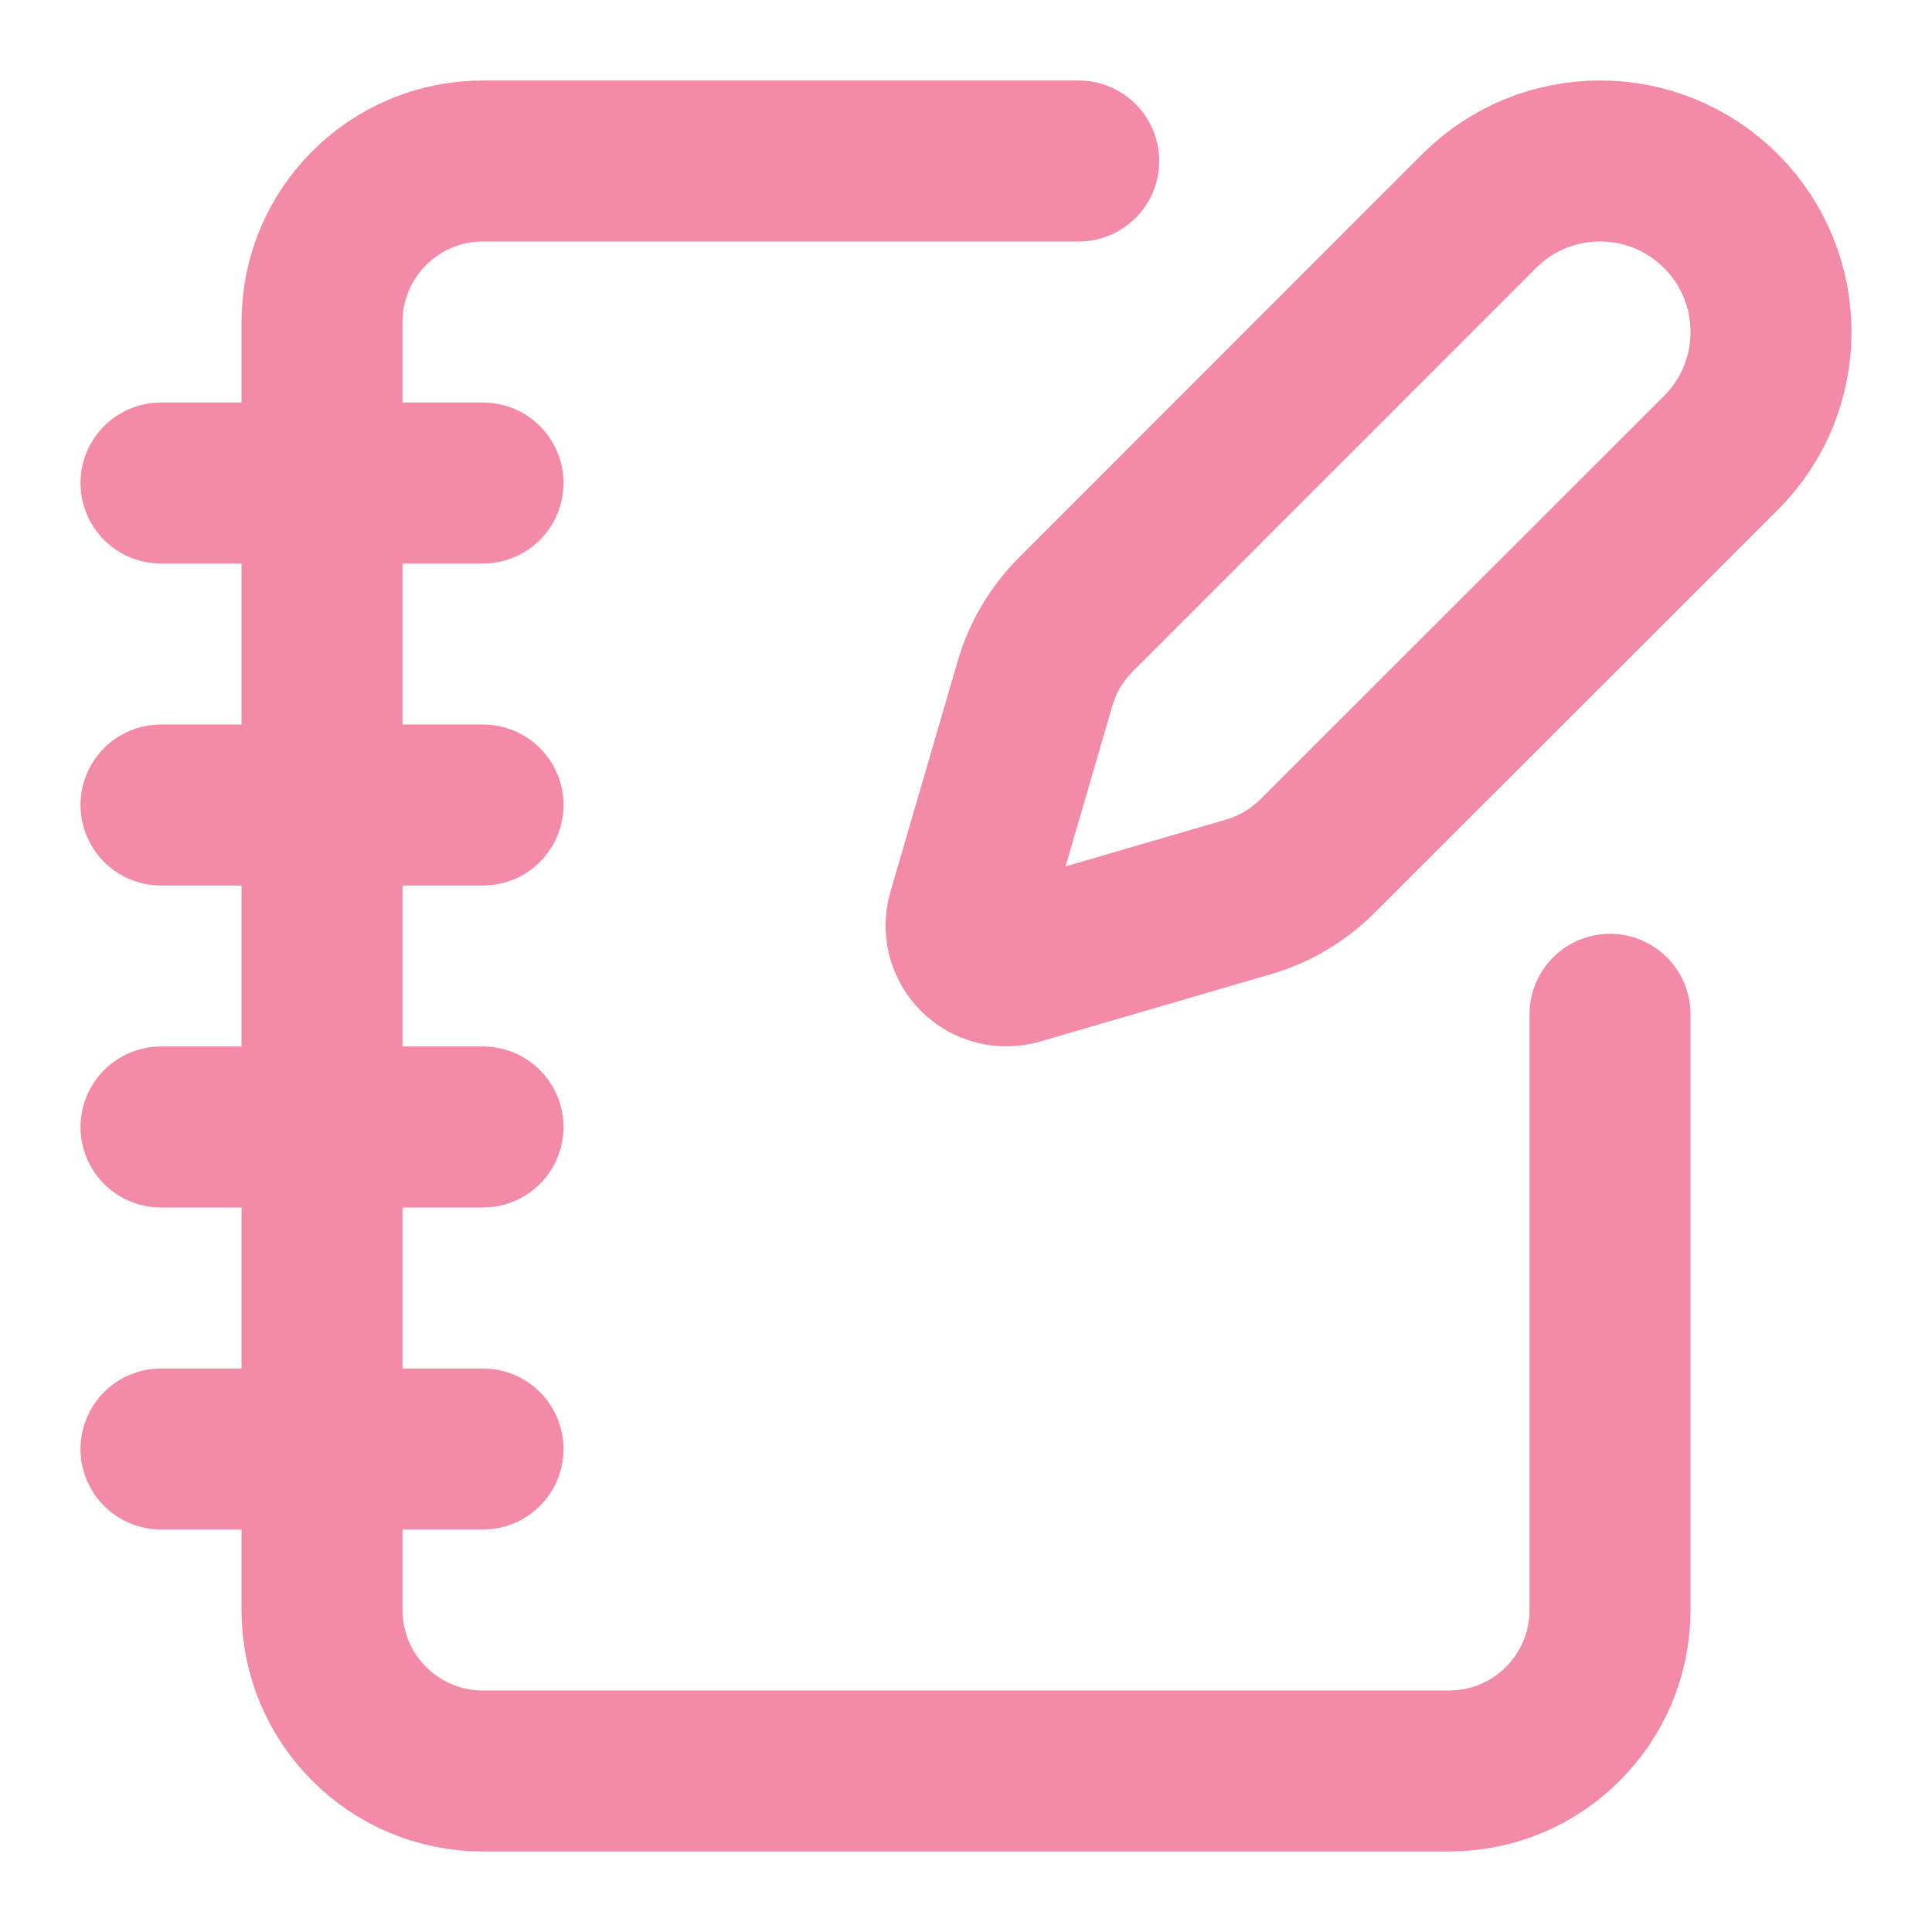
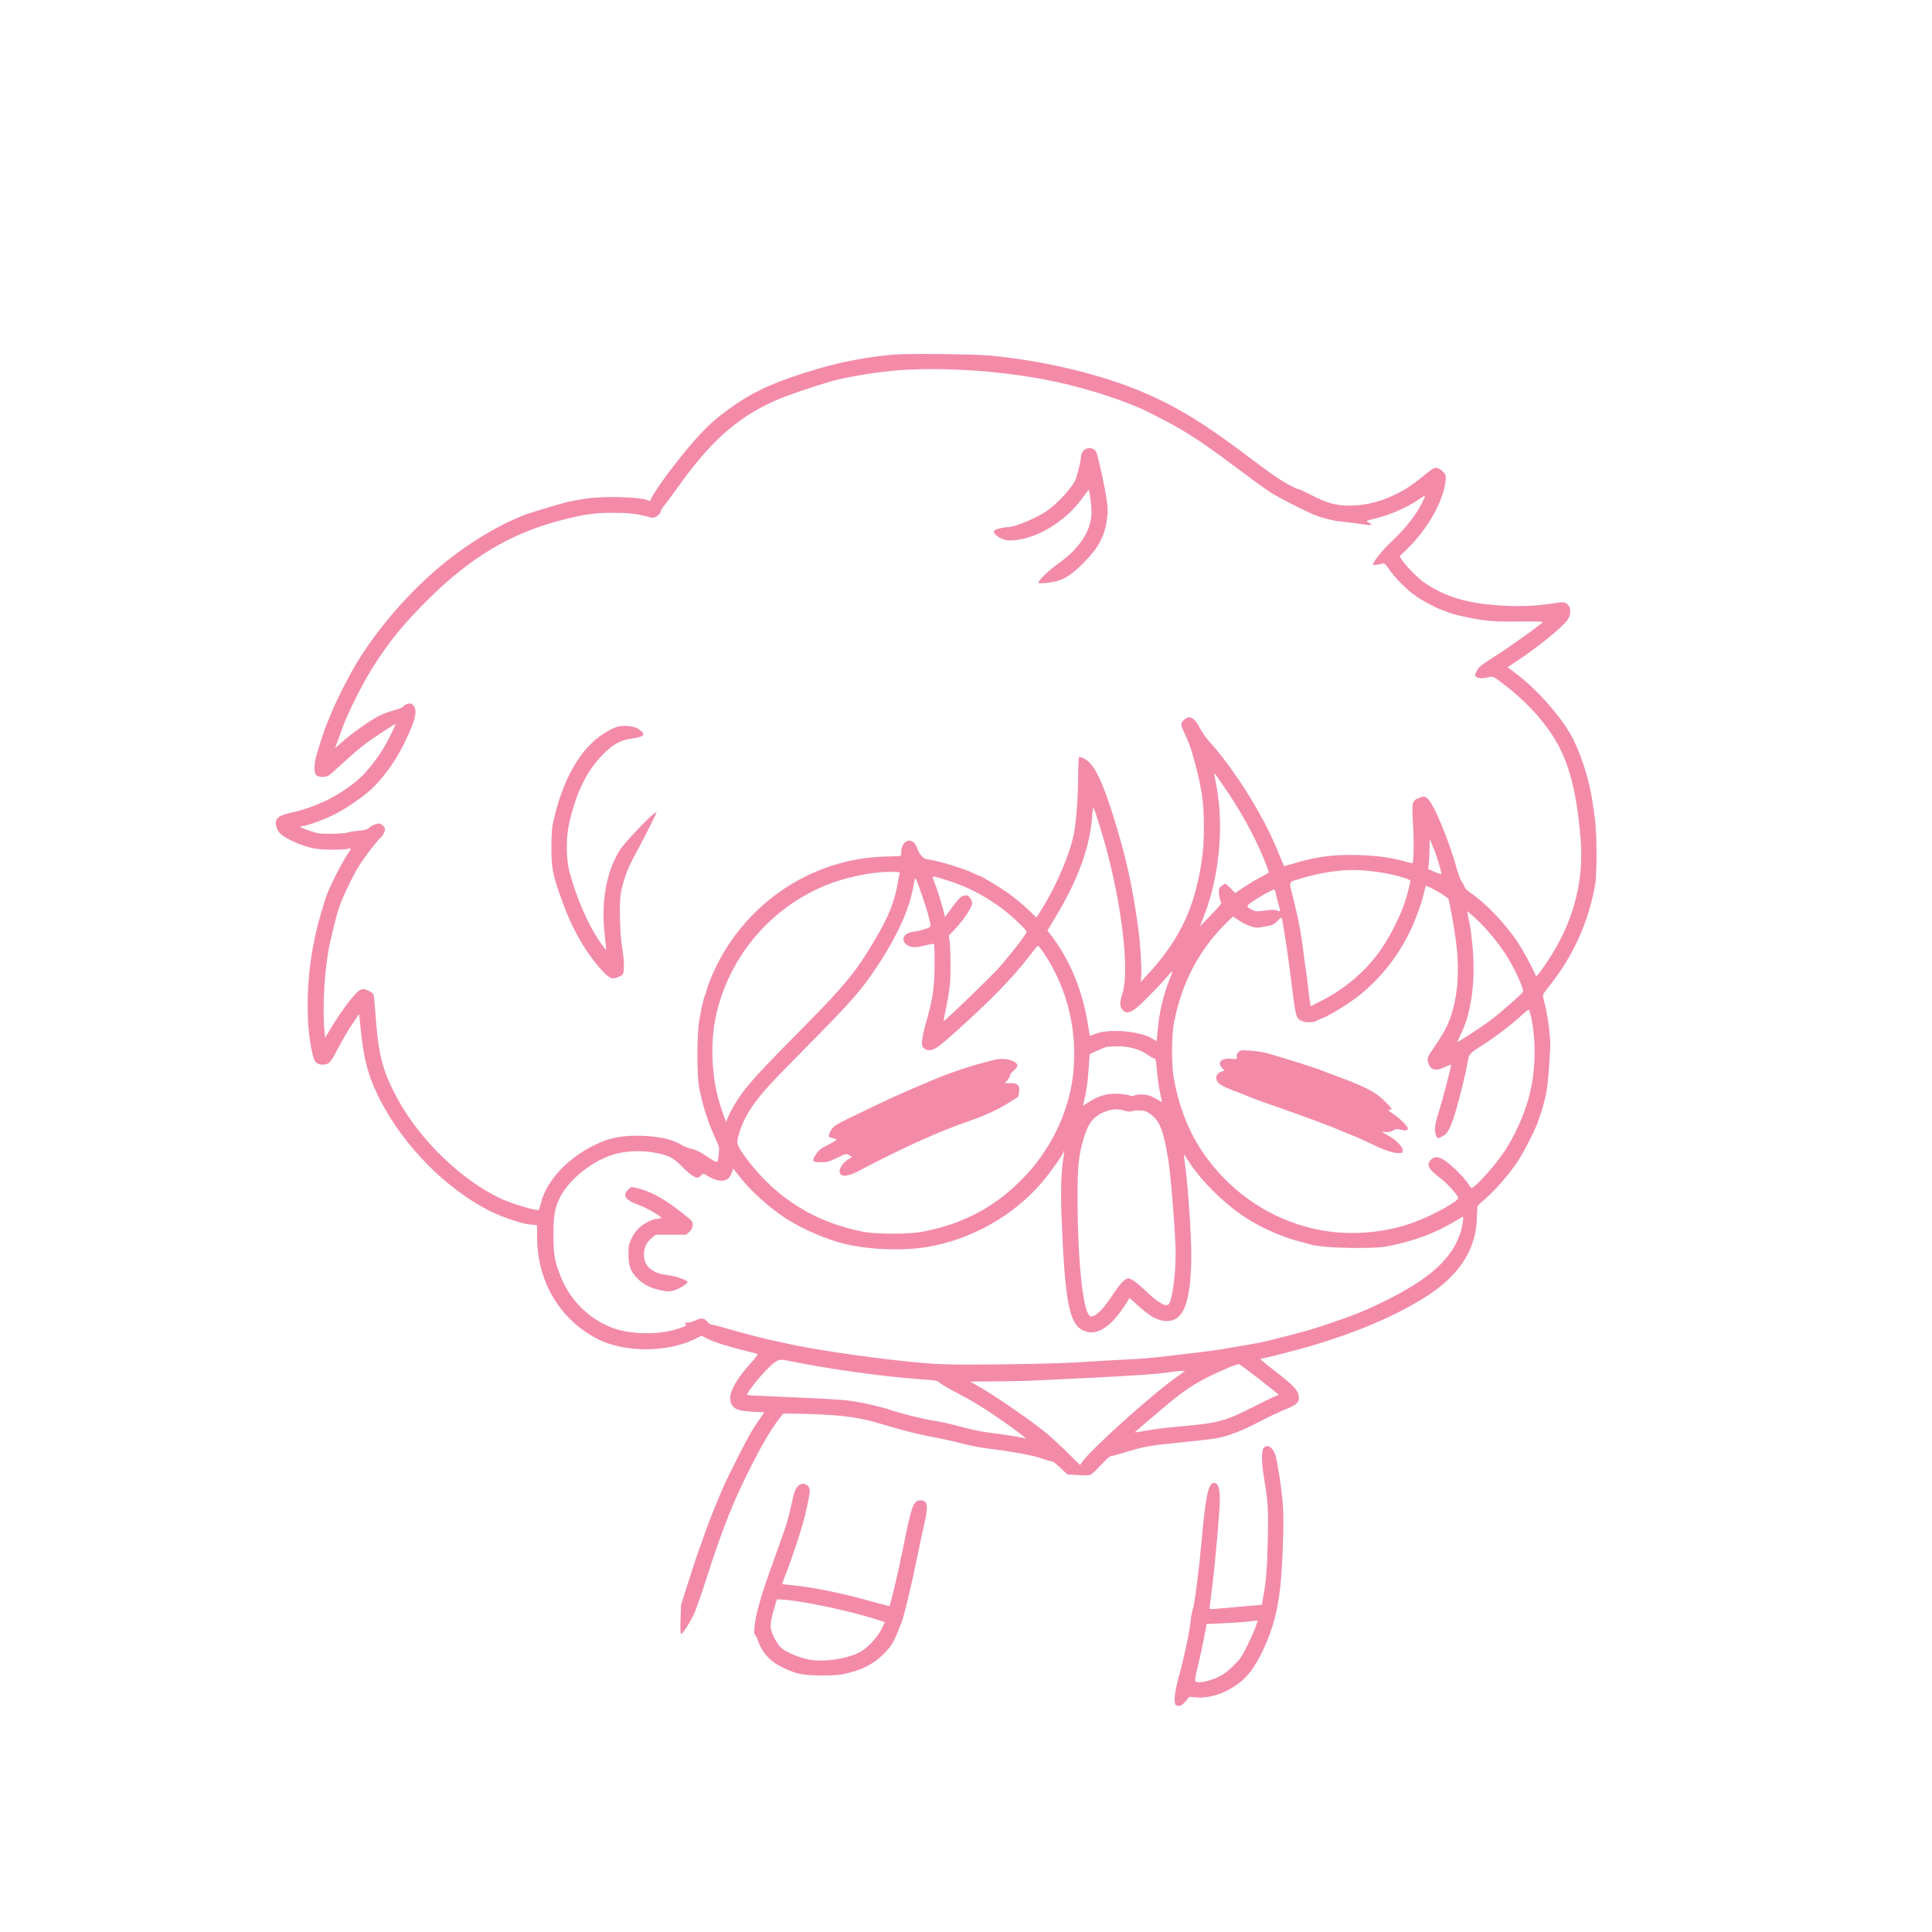
- <svg xmlns="http://www.w3.org/2000/svg" width="24" height="24" viewBox="0 0 24 24" fill="none" stroke="#f38ba8" stroke-width="2" stroke-linecap="round" stroke-linejoin="round" class="lucide lucide-notebook-pen">
-   <path d="M13.4 2H6a2 2 0 0 0-2 2v16a2 2 0 0 0 2 2h12a2 2 0 0 0 2-2v-7.4" />
-   <path d="M2 6h4" />
-   <path d="M2 10h4" />
-   <path d="M2 14h4" />
-   <path d="M2 18h4" />
-   <path d="M21.378 5.626a1 1 0 1 0-3.004-3.004l-5.01 5.012a2 2 0 0 0-.506.854l-.837 2.87a.5.5 0 0 0 .62.62l2.87-.837a2 2 0 0 0 .854-.506z" />
+ <svg xmlns="http://www.w3.org/2000/svg" width="1880" height="1880" viewBox="0 0 1880 1880" version="1.1">
+   <path d="M 869.500 345.035 C 845.119 347.199, 819.579 351.913, 798 358.234 C 753.746 371.196, 731.494 381.370, 706.500 400.072 C 693.749 409.613, 686.490 416.451, 673.967 430.716 C 658.500 448.335, 636.021 478.772, 633.826 485.069 C 633.036 487.336, 632.452 487.782, 631.157 487.107 C 624.071 483.410, 585.100 482.413, 568 485.492 C 562.775 486.433, 557.150 487.431, 555.500 487.710 C 551.111 488.454, 523.593 496.505, 513.336 500.046 C 492.481 507.247, 464.521 523.099, 440.695 541.230 C 405.136 568.291, 370.380 606.848, 347.156 645 C 339.585 657.438, 327.609 681.031, 322.506 693.562 C 320.504 698.478, 318.275 703.850, 317.554 705.500 C 316.028 708.991, 309.860 727.932, 307.573 736.154 C 306.708 739.264, 306 744.256, 306 747.249 C 306 754.089, 307.798 756, 314.234 756 C 318.587 756, 319.278 755.574, 328.430 747.250 C 350.039 727.597, 354.146 724.277, 369 714.453 C 377.525 708.814, 384.618 704.312, 384.763 704.447 C 385.337 704.984, 377.868 720.255, 373.414 727.651 C 367.100 738.135, 357.393 750.530, 350.762 756.573 C 332.472 773.244, 307.739 785.712, 282.500 790.984 C 270.367 793.518, 266.786 797.216, 269.073 804.851 C 269.745 807.094, 271.241 809.813, 272.398 810.894 C 276.857 815.062, 286.904 820.195, 296.496 823.206 C 304.862 825.831, 308.547 826.416, 319 826.774 C 325.875 827.009, 333.850 826.770, 336.721 826.242 C 340.502 825.548, 341.760 825.589, 341.281 826.392 C 340.917 827.001, 338.685 830.534, 336.321 834.242 C 330.559 843.281, 320.884 862.751, 317.559 872 C 314.917 879.347, 308.803 900.566, 307.617 906.500 C 307.287 908.150, 306.535 911.750, 305.946 914.500 C 297.572 953.560, 297.146 1000.333, 304.905 1028.713 C 306.244 1033.609, 309.122 1036, 313.675 1036 C 319.726 1036, 321.581 1034.288, 327.086 1023.621 C 333.119 1011.930, 339.570 1001.006, 345.394 992.616 L 349.478 986.731 351.180 1003.276 C 354.105 1031.712, 358.649 1048.199, 369.402 1069.405 C 392.425 1114.805, 434.378 1157.341, 477.104 1178.605 C 489.029 1184.540, 507.464 1190.726, 515.660 1191.543 L 522.500 1192.225 522.633 1204.862 C 523.076 1247.065, 544.375 1283.157, 580.131 1302.295 C 606.381 1316.345, 648.938 1316.570, 676.563 1302.804 L 682.626 1299.782 689.063 1303.043 C 695.350 1306.228, 711.062 1311.094, 727.880 1315.064 C 732.489 1316.152, 736.654 1317.286, 737.137 1317.585 C 737.619 1317.883, 735.089 1321.361, 731.514 1325.313 C 713.293 1345.459, 707.005 1359.244, 712.328 1367.375 C 715.065 1371.556, 720.028 1373.117, 732.554 1373.733 L 743.734 1374.284 739.488 1380.392 C 737.152 1383.751, 733.324 1389.648, 730.981 1393.495 C 726.230 1401.297, 707.852 1437.657, 703.180 1448.500 C 695.325 1466.727, 689.433 1481.610, 685.364 1493.500 C 682.917 1500.650, 680.493 1507.400, 679.978 1508.500 C 679.463 1509.600, 675.371 1521.975, 670.885 1536 L 662.728 1561.500 662.238 1575.750 C 661.896 1585.708, 662.078 1590, 662.843 1590 C 664.150 1590, 670.042 1581.040, 674.679 1572 C 676.513 1568.425, 682.292 1552.119, 687.522 1535.764 C 702.981 1487.419, 713.660 1460.602, 731.110 1426.311 C 743.593 1401.780, 752.313 1387.490, 761.944 1375.783 C 762.269 1375.389, 774.451 1375.481, 789.017 1375.989 C 820.407 1377.084, 836.455 1379.293, 856 1385.212 C 879.025 1392.184, 893.844 1395.826, 917.500 1400.328 C 921.900 1401.165, 930.675 1403.210, 937 1404.873 C 943.325 1406.535, 952.550 1408.404, 957.500 1409.027 C 986.278 1412.644, 1006.011 1416.284, 1014.869 1419.609 C 1018.372 1420.924, 1022.161 1422, 1023.289 1422 C 1024.450 1422, 1028.195 1424.753, 1031.920 1428.344 L 1038.500 1434.688 1048.593 1435.379 C 1054.370 1435.775, 1059.715 1435.667, 1061.093 1435.128 C 1062.417 1434.610, 1067.018 1430.319, 1071.317 1425.593 C 1075.617 1420.867, 1079.859 1417, 1080.745 1417 C 1081.631 1417, 1087.338 1415.480, 1093.428 1413.622 C 1113.641 1407.456, 1118.891 1406.522, 1150.500 1403.469 C 1164.800 1402.088, 1179.892 1400.313, 1184.037 1399.526 C 1195.713 1397.308, 1207.735 1392.635, 1225.864 1383.267 C 1235.014 1378.539, 1246.277 1373.187, 1250.894 1371.374 C 1260.712 1367.519, 1264 1364.848, 1264 1360.727 C 1264 1353.538, 1259.571 1348.620, 1238.672 1332.600 C 1229.515 1325.581, 1225.551 1322, 1226.937 1322 C 1228.088 1322, 1231.836 1321.284, 1235.265 1320.409 C 1238.694 1319.534, 1245.100 1317.914, 1249.500 1316.809 C 1306.329 1302.536, 1354.776 1283.066, 1389.405 1260.583 C 1420.879 1240.148, 1436.824 1214.592, 1437.187 1184 C 1437.256 1178.225, 1437.646 1173.275, 1438.054 1173 C 1438.462 1172.725, 1442.505 1169.139, 1447.037 1165.032 C 1457.097 1155.914, 1469.353 1141.516, 1477.190 1129.608 C 1483.349 1120.251, 1494.954 1097.292, 1496.959 1090.500 C 1497.608 1088.300, 1498.534 1085.600, 1499.015 1084.500 C 1500.359 1081.432, 1504.074 1067.157, 1505.132 1061 C 1506.731 1051.684, 1508.945 1018.866, 1508.437 1012 C 1507.314 996.813, 1505.363 984.789, 1501.898 971.706 C 1500.911 967.977, 1501.013 967.761, 1507.820 959.206 C 1530.926 930.165, 1545.824 897.176, 1552.172 861 C 1554.179 849.562, 1553.940 809.439, 1551.779 795 C 1550.833 788.675, 1549.874 782.150, 1549.648 780.500 C 1546.599 758.210, 1537.084 729.319, 1527.468 713.152 C 1516.025 693.915, 1495.230 670.804, 1476.302 656.286 L 1467.103 649.232 1475.802 643.444 C 1496.923 629.389, 1520.468 610.262, 1525.391 603.157 C 1529.138 597.750, 1528.840 590.698, 1524.735 587.644 C 1521.984 585.597, 1521.913 585.596, 1509.735 587.376 C 1492.304 589.923, 1479.030 590.381, 1459 589.124 C 1427.632 587.155, 1406.226 580.662, 1385.989 566.977 C 1380.014 562.936, 1368.549 551.299, 1364.467 545.129 L 1361.921 541.283 1369.571 533.891 C 1389.188 514.937, 1404.621 487.491, 1406.666 467.923 C 1407.207 462.743, 1407.032 462.072, 1404.376 459.154 C 1402.794 457.417, 1400.125 455.732, 1398.445 455.412 C 1395.903 454.926, 1394.560 455.507, 1390.445 458.874 C 1377.264 469.659, 1370.710 474.344, 1362.949 478.529 C 1346.138 487.594, 1329.807 492, 1313.013 492 C 1299.725 492, 1291.561 489.712, 1275.542 481.498 C 1269.643 478.474, 1264.221 476, 1263.492 476 C 1261.519 476, 1249.705 469.537, 1241.251 463.832 C 1237.164 461.074, 1224.748 451.960, 1213.660 443.578 C 1172.666 412.591, 1146.817 396.693, 1114.500 382.591 C 1073.713 364.792, 1016.593 350.987, 963 345.974 C 947.892 344.561, 882.269 343.902, 869.500 345.035 M 876.500 360.153 C 855.451 361.554, 824.147 366.625, 808.500 371.171 C 788.682 376.928, 763.370 385.693, 753.079 390.362 C 716.499 406.959, 690.608 430.292, 658.595 475.510 C 653.147 483.204, 647.447 490.850, 645.928 492.500 C 644.409 494.150, 643.016 496.602, 642.833 497.949 C 642.627 499.462, 641.232 501.137, 639.184 502.330 C 636.015 504.175, 635.593 504.189, 629.684 502.641 C 619.471 499.966, 611.164 499.015, 598 499.016 C 578.248 499.017, 569.578 500.211, 546.486 506.109 C 497.498 518.623, 457.625 542.403, 415.921 583.976 C 392.257 607.566, 378.465 624.512, 363.002 648.998 C 352.945 664.921, 338.858 692.886, 333.530 707.500 C 333.129 708.600, 331.280 713.659, 329.422 718.741 L 326.042 727.983 334.771 720.439 C 344.868 711.713, 360.804 700.619, 369.598 696.194 C 372.951 694.506, 379.245 692.216, 383.584 691.104 C 387.922 689.993, 391.632 688.605, 391.826 688.021 C 392.021 687.436, 393.465 686.294, 395.034 685.482 C 399.265 683.295, 402.630 684.912, 403.936 689.762 C 405.483 695.508, 402.248 705.426, 392.301 725.431 C 384.509 741.100, 372.051 758.183, 361.147 768.148 C 352.255 776.276, 335.773 787.467, 324.695 792.901 C 314.327 797.986, 297.539 804, 293.710 804 C 290.162 804, 293.010 805.586, 302 808.618 C 309.699 811.215, 311.677 811.472, 323 811.347 C 329.875 811.271, 336.711 810.733, 338.191 810.152 C 339.672 809.570, 344.397 808.782, 348.691 808.401 C 354.663 807.871, 357.141 807.174, 359.225 805.440 C 360.723 804.192, 363.553 802.643, 365.513 801.996 C 368.467 801.021, 369.484 801.087, 371.462 802.383 C 372.775 803.243, 374.131 804.836, 374.476 805.923 C 375.212 808.243, 373.130 812.675, 369.977 815.502 C 367.138 818.047, 356.590 831.616, 351.111 839.770 C 344.959 848.926, 333.606 872.116, 330.191 882.500 C 327.521 890.617, 326.083 896.089, 321.521 915.500 C 316.181 938.219, 313.534 977.358, 315.647 1002.355 L 316.294 1010.011 320.933 1002.255 C 332.555 982.826, 346.123 965.020, 350.774 963.094 C 353.158 962.106, 354.376 962.232, 358.170 963.858 C 360.667 964.929, 363.040 966.636, 363.441 967.653 C 363.843 968.669, 364.598 975.800, 365.119 983.500 C 367.976 1025.701, 371.811 1041.092, 386.170 1068 C 407.789 1108.509, 448.631 1148.217, 487.286 1166.307 C 497.517 1171.094, 522.275 1178.566, 524.123 1177.424 C 524.495 1177.194, 525.358 1174.642, 526.042 1171.753 C 531.690 1147.885, 554.440 1124.371, 584.203 1111.641 C 596.215 1106.503, 607.782 1104.720, 625.500 1105.275 C 641.412 1105.773, 654.961 1108.918, 663 1113.978 C 665.475 1115.536, 670.001 1117.317, 673.057 1117.936 C 677.058 1118.746, 681.304 1120.848, 688.221 1125.441 C 699.044 1132.627, 698.208 1132.882, 699.511 1121.992 C 700.106 1117.020, 699.811 1115.705, 696.482 1108.492 C 688.880 1092.018, 683.716 1075.945, 680.260 1058 C 678.093 1046.750, 678.136 1006.769, 680.330 993.500 C 682.279 981.705, 684.978 969.755, 685.975 968.500 C 686.412 967.950, 687.101 965.925, 687.507 964 C 689.367 955.170, 699.335 934.025, 707.777 921 C 742.223 867.851, 799.379 835.243, 861.102 833.527 C 867.921 833.337, 874.288 833.141, 875.250 833.091 C 876.559 833.023, 877 832.135, 877 829.565 C 877 822.698, 880.250 818, 884.999 818 C 888.167 818, 891.615 821.556, 892.670 825.912 C 893.015 827.336, 894.585 830.146, 896.159 832.158 C 898.600 835.276, 899.794 835.914, 904.261 836.488 C 913.360 837.655, 938.767 845.464, 947.145 849.669 C 949.700 850.951, 952.122 852, 952.527 852 C 954.119 852, 972.011 862.716, 981 869.054 C 986.225 872.738, 994.577 879.595, 999.561 884.292 L 1008.621 892.832 1014.926 882.666 C 1028.250 861.182, 1041.540 829.612, 1044.964 811.308 C 1047.297 798.833, 1048.933 777.567, 1049.085 757.728 C 1049.172 746.310, 1049.616 736.737, 1050.071 736.456 C 1050.527 736.175, 1053.138 737.194, 1055.873 738.721 C 1064.611 743.600, 1072.297 759.004, 1082.955 793 C 1095.839 834.096, 1101.920 861.499, 1107.918 905.500 C 1109.662 918.288, 1111.173 944.011, 1110.532 950 L 1109.944 955.500 1115.148 950 C 1140.599 923.102, 1156.138 895.882, 1163.954 864.500 C 1169.577 841.927, 1171.501 826.608, 1171.492 804.500 C 1171.481 778.586, 1169.182 764.338, 1159.714 731.500 C 1158.604 727.650, 1156.014 720.900, 1153.959 716.500 C 1148.513 704.842, 1148.473 704.575, 1151.614 701.049 C 1156.709 695.331, 1162.260 697.799, 1167.397 708.066 C 1169.349 711.968, 1173.202 717.629, 1175.960 720.647 C 1200.935 747.973, 1229.556 793.740, 1243.704 828.974 C 1246.680 836.385, 1249.256 842.589, 1249.428 842.762 C 1249.601 842.934, 1253.962 841.766, 1259.121 840.167 C 1277.964 834.323, 1295.248 831.765, 1314.914 831.907 C 1335.522 832.057, 1351.716 833.975, 1366.156 837.976 C 1370.173 839.089, 1373.766 840, 1374.140 840 C 1375.674 840, 1376.097 822.246, 1375.018 803.076 C 1373.703 779.703, 1373.878 779.007, 1381.793 776.121 C 1385.723 774.688, 1386.141 774.715, 1388.621 776.566 C 1394.747 781.140, 1409.346 815.836, 1417.607 845.453 C 1418.995 850.429, 1421.181 856.075, 1422.465 858 C 1423.749 859.925, 1425.078 862.400, 1425.419 863.500 C 1425.759 864.600, 1428.280 867.019, 1431.021 868.875 C 1445.496 878.681, 1463.752 897.648, 1476.028 915.637 C 1481.553 923.732, 1491.153 941.337, 1494.320 949.182 C 1495.020 950.917, 1497.230 948.265, 1505.979 935.188 C 1530.888 897.958, 1541.601 857.932, 1538.014 815.500 C 1534.517 774.133, 1528.021 747.022, 1516.385 725.230 C 1505.345 704.558, 1486.203 683.208, 1462.878 665.554 C 1452.918 658.016, 1452.907 658.011, 1448.705 658.981 C 1442.849 660.332, 1438.696 660.230, 1436.578 658.681 C 1434.851 657.418, 1434.866 657.184, 1436.927 653.143 C 1439.259 648.573, 1439.731 648.206, 1460.500 634.808 C 1473.201 626.615, 1500.229 607.053, 1501.353 605.240 C 1501.605 604.833, 1491.509 604.636, 1478.917 604.802 C 1462.238 605.022, 1452.700 604.672, 1443.785 603.512 C 1431.255 601.882, 1413.855 597.964, 1408.500 595.566 C 1406.850 594.827, 1404.375 593.888, 1403 593.480 C 1398.236 592.064, 1384.466 584.725, 1377.289 579.776 C 1369.004 574.064, 1356.827 561.720, 1351.374 553.509 C 1348.410 549.044, 1347.205 547.978, 1345.567 548.369 C 1339.998 549.701, 1336 550.144, 1336 549.431 C 1336 546.670, 1345.661 534.790, 1354.922 526.163 C 1368.646 513.377, 1380.614 497.533, 1385.517 485.659 C 1387.303 481.333, 1387.607 481.260, 1378.594 487.317 C 1368.881 493.845, 1352.764 500.891, 1340.928 503.784 C 1334.917 505.254, 1330 506.731, 1330 507.067 C 1330 507.404, 1331.237 508.278, 1332.750 509.009 C 1337.162 511.144, 1333.271 511.378, 1322.205 509.643 C 1316.867 508.806, 1309.125 507.859, 1305 507.537 C 1297.297 506.938, 1283.970 503.368, 1276 499.770 C 1262.391 493.626, 1241.008 482.392, 1234.248 477.834 C 1229.987 474.961, 1215.824 464.617, 1202.775 454.847 C 1177.419 435.864, 1167.617 429.071, 1151.043 418.994 C 1141.092 412.944, 1117.064 400.414, 1108.500 396.808 C 1089.795 388.933, 1070.010 382.299, 1047 376.189 C 996.890 362.881, 930.024 356.592, 876.500 360.153 M 1054.455 438.455 C 1053.105 439.805, 1052 442.059, 1052 443.465 C 1052 447.865, 1048.053 463.977, 1045.979 468.042 C 1041.963 475.914, 1029.203 489.604, 1019.142 496.836 C 1009.394 503.843, 987.501 513, 980.498 513 C 975.854 513, 967.856 515.212, 967.305 516.649 C 966.495 518.758, 970.625 522.691, 975.674 524.620 C 979.005 525.892, 981.768 526.143, 987.273 525.674 C 1010.312 523.713, 1038.138 506.277, 1053.782 484 C 1056.292 480.425, 1058.662 477.129, 1059.047 476.676 C 1059.991 475.567, 1062.155 490.772, 1062.138 498.393 C 1062.100 515.903, 1050.577 533.776, 1030.023 548.210 C 1020.835 554.661, 1009.584 565.517, 1010.518 567.029 C 1011.262 568.233, 1021.957 567.248, 1028.918 565.335 C 1036.897 563.143, 1044.334 557.947, 1055 547.113 C 1068.867 533.027, 1074.800 521.936, 1077.141 505.722 C 1078.246 498.074, 1078.181 495.388, 1076.642 484.853 C 1074.954 473.297, 1068.929 445.575, 1067.008 440.521 C 1065.134 435.593, 1058.421 434.488, 1054.455 438.455 M 602 706.887 C 596.170 708.167, 586.903 713.484, 579.332 719.892 C 560.260 736.034, 545.678 764.911, 537.869 802 C 536.999 806.128, 536.523 814.703, 536.564 825.500 C 536.639 845.376, 537.706 850.728, 546.538 875.563 C 555.770 901.520, 567.364 922.606, 582.036 940.124 C 588.463 947.798, 593.391 952.004, 595.944 951.994 C 599.722 951.981, 605.071 949.736, 606.164 947.706 C 607.724 944.807, 607.416 933.717, 605.465 922.500 C 603.253 909.790, 602.395 880.071, 603.957 870.283 C 605.815 858.630, 610.363 845.687, 616.528 834.500 C 622.861 823.010, 636.723 795.858, 638.085 792.278 L 639.003 789.862 636.252 791.833 C 630.916 795.656, 608.312 819.581, 603.989 825.981 C 591.276 844.803, 585.260 873.647, 587.862 903.304 C 588.547 911.112, 589.357 919.300, 589.662 921.500 C 590.212 925.464, 590.163 925.423, 584.178 917 C 572.593 900.694, 560.309 872.454, 553.946 847.500 C 550.774 835.061, 550.750 814.744, 553.890 801 C 560.883 770.390, 571.471 749.104, 587.533 733.364 C 597.555 723.542, 603.601 720.341, 615.436 718.591 C 627.359 716.829, 628.709 714.931, 621.794 709.656 C 618.081 706.825, 608.430 705.474, 602 706.887 M 1181.507 753.500 C 1181.888 754.600, 1183.295 762.250, 1184.632 770.500 C 1190.788 808.467, 1185.713 855.559, 1171.635 891.100 C 1169.230 897.170, 1167.555 901.769, 1167.911 901.318 C 1168.267 900.868, 1173.227 895.679, 1178.933 889.787 C 1187.656 880.779, 1189.109 878.836, 1188.062 877.575 C 1187.377 876.750, 1186.578 873.434, 1186.285 870.207 C 1185.786 864.699, 1185.922 864.206, 1188.511 862.170 C 1190.028 860.976, 1191.736 860, 1192.306 860 C 1192.876 860, 1195.274 862.015, 1197.634 864.478 L 1201.924 868.956 1210.811 863.072 C 1215.698 859.835, 1222.128 855.956, 1225.099 854.451 C 1228.069 852.947, 1231.481 851.074, 1232.679 850.289 L 1234.859 848.863 1232.360 842.181 C 1224.339 820.738, 1210.854 795.105, 1195.439 772 C 1184.381 755.427, 1180.293 749.998, 1181.507 753.500 M 1062.706 794.750 C 1060.773 823.433, 1049.194 855.594, 1028.233 890.499 L 1019.226 905.497 1021.950 908.999 C 1041.232 933.782, 1053.888 964.676, 1059.128 999.750 C 1059.806 1004.288, 1060.488 1008, 1060.643 1008 C 1060.799 1008, 1063.305 1007.061, 1066.213 1005.914 C 1079.790 1000.558, 1110.973 1003.491, 1122.154 1011.176 C 1123.614 1012.179, 1125.014 1013, 1125.266 1013 C 1125.517 1013, 1126.016 1009.063, 1126.376 1004.250 C 1127.737 986.005, 1132.003 967.782, 1138.690 951.642 C 1141.450 944.979, 1141.226 943.615, 1138.042 947.697 C 1133.305 953.771, 1114.297 973.512, 1107.809 979.096 C 1099.732 986.047, 1095.638 986.898, 1092.073 982.365 C 1089.458 979.041, 1089.472 975.214, 1092.127 967 C 1098.693 946.687, 1092.999 890.697, 1078.552 833.500 C 1074.220 816.353, 1064.907 786, 1063.976 786 C 1063.602 786, 1063.031 789.938, 1062.706 794.750 M 1391.062 825.500 C 1391.018 831, 1390.709 837.777, 1390.374 840.561 L 1389.766 845.622 1395.959 848.401 C 1399.366 849.930, 1402.376 850.958, 1402.648 850.685 C 1403.214 850.119, 1397.513 831.035, 1395.423 826.500 C 1394.662 824.850, 1393.388 821.700, 1392.591 819.500 C 1391.149 815.522, 1391.140 815.555, 1391.062 825.500 M 1311.500 846.698 C 1296.226 847.386, 1279.553 850.491, 1263.162 855.701 C 1253.452 858.787, 1253.907 856.252, 1259.253 877.500 C 1263.314 893.640, 1266.532 910.604, 1267.979 923.500 C 1268.535 928.450, 1269.622 936.550, 1270.396 941.500 C 1271.169 946.450, 1272.352 955.675, 1273.024 962 C 1273.697 968.325, 1274.534 974.760, 1274.885 976.300 L 1275.524 979.100 1286.135 973.709 C 1303.965 964.649, 1320.525 951.859, 1333.313 937.272 C 1345.108 923.817, 1353.130 910.658, 1363.047 888.500 C 1365.520 882.976, 1368.905 872.712, 1370.350 866.362 C 1371.239 862.449, 1372.215 858.605, 1372.517 857.817 C 1372.918 856.772, 1371.240 855.794, 1366.283 854.187 C 1350.766 849.155, 1327.515 845.977, 1311.500 846.698 M 858.500 848.621 C 836.560 850.451, 814.598 856.122, 796 864.759 C 744.849 888.515, 707.568 935.531, 696.297 990.500 C 691.065 1016.014, 692.510 1047.802, 700.041 1072.867 C 703.219 1083.445, 706.880 1093.196, 706.953 1091.280 C 707.044 1088.906, 712.297 1078.521, 717.432 1070.562 C 726.311 1056.802, 737.112 1044.818, 776.519 1005 C 821.797 959.251, 831.893 947.119, 850.171 916.500 C 864.899 891.826, 870.276 878.431, 873.993 857.153 C 874.506 854.213, 875.161 851.063, 875.446 850.153 C 875.893 848.734, 875.011 848.485, 869.233 848.394 C 865.530 848.335, 860.700 848.438, 858.500 848.621 M 909.151 858.250 C 911.944 865.163, 915.679 876.820, 917.858 885.430 L 919.612 892.359 924.556 885.542 C 932.386 874.745, 934.868 872.188, 938.238 871.448 C 940.885 870.866, 941.763 871.185, 943.696 873.433 C 944.963 874.906, 946 877.379, 946 878.927 C 946 882.673, 937.931 894.915, 929.724 903.620 L 923.237 910.500 924.059 915.500 C 924.511 918.250, 924.900 928.600, 924.923 938.500 C 924.966 956.681, 924.202 963.758, 920.078 983.415 C 918.934 988.869, 918.112 993.446, 918.253 993.586 C 918.901 994.235, 963.537 951.188, 971.822 941.924 C 982.822 929.624, 999 908.710, 999 906.790 C 999 905.298, 989.775 896.099, 980.500 888.342 C 969.156 878.855, 951.542 868.152, 937.988 862.508 C 929.558 858.999, 911.171 853, 908.843 853 C 907.130 853, 907.147 853.292, 909.151 858.250 M 889.626 858.112 C 885.771 883.229, 874.311 909.093, 852.477 941.954 C 838.288 963.309, 827.893 975.193, 789.019 1014.500 C 748.874 1055.092, 742.503 1061.979, 733.510 1074.500 C 725.421 1085.763, 719.818 1098.073, 717.514 1109.644 C 716.797 1113.242, 719.848 1118.953, 728.388 1130 C 756.901 1166.883, 793.827 1189.583, 840 1198.615 C 852.487 1201.058, 884.270 1201.103, 897 1198.697 C 936.705 1191.191, 967.261 1175.166, 994.500 1147.561 C 1021.818 1119.876, 1039.740 1083.409, 1044.082 1046.674 C 1049.032 1004.794, 1039.081 962.461, 1016.236 928.215 C 1013.197 923.658, 1010.367 920.058, 1009.948 920.215 C 1009.529 920.372, 1005.313 925.542, 1000.580 931.705 C 985.084 951.880, 963.402 974.047, 929.097 1004.789 C 922.169 1010.997, 914.510 1017.410, 912.079 1019.039 C 906.747 1022.609, 901.920 1022.920, 898.888 1019.888 C 897.074 1018.074, 896.854 1016.981, 897.331 1012.138 C 897.636 1009.037, 899.044 1002.450, 900.460 997.500 C 907.639 972.408, 909.369 961.008, 909.440 938.333 C 909.473 927.792, 909.226 918.892, 908.890 918.557 C 908.555 918.222, 904.444 918.919, 899.755 920.106 C 889.939 922.592, 885.069 922.160, 881.388 918.479 C 876.211 913.302, 880.020 907.728, 889.549 906.537 C 892.803 906.131, 897.836 904.911, 900.733 903.827 C 906.610 901.628, 906.358 902.841, 903.414 890.928 C 901.736 884.137, 893.407 859.655, 891.604 856.213 C 890.321 853.764, 890.289 853.794, 889.626 858.112 M 1385.579 869.250 C 1383.311 878.972, 1377.681 894.499, 1372.436 905.500 C 1360.325 930.903, 1342.856 952.853, 1321.436 969.579 C 1311.902 977.023, 1293.577 988.259, 1287.029 990.674 C 1284.538 991.593, 1281.985 992.732, 1281.356 993.207 C 1278.860 995.088, 1270.399 995.283, 1266.734 993.544 C 1261.224 990.929, 1260.812 989.466, 1257.008 959 C 1253.662 932.201, 1252.039 920.786, 1248.908 902 C 1247.106 891.193, 1247.474 891.582, 1243.243 896.011 C 1239.924 899.486, 1238.571 900.112, 1231.290 901.547 C 1223.829 903.017, 1222.592 903.023, 1217.743 901.614 C 1214.808 900.760, 1209.549 898.215, 1206.056 895.958 L 1199.706 891.854 1193.752 897.677 C 1167.013 923.829, 1150.035 956.017, 1142.418 995 C 1139.861 1008.091, 1139.815 1036.590, 1142.330 1050 C 1149.768 1089.657, 1164.821 1119.498, 1190.918 1146.322 C 1220.389 1176.614, 1259.359 1195.399, 1300.500 1199.144 C 1326.089 1201.474, 1353.647 1197.814, 1377.058 1188.976 C 1394.848 1182.261, 1419 1168.880, 1419 1165.740 C 1419 1163.591, 1408.566 1151.792, 1402.871 1147.500 C 1389.822 1137.666, 1387.496 1133.413, 1392.455 1128.455 C 1397.481 1123.428, 1404.113 1126.186, 1417.092 1138.698 C 1421.962 1143.393, 1427.103 1149.207, 1428.516 1151.617 C 1429.928 1154.028, 1431.490 1156, 1431.985 1156 C 1434.920 1156, 1452.552 1136.714, 1462.155 1123 C 1473.862 1106.281, 1485.064 1081.038, 1489.057 1062.375 C 1491.612 1050.434, 1491.990 1047.770, 1492.884 1035.469 C 1494.098 1018.749, 1492.573 999.270, 1489.015 986.056 C 1487.716 981.233, 1488.287 981.027, 1478.611 989.807 C 1469.671 997.920, 1455.682 1008.539, 1444 1016.080 C 1429.351 1025.536, 1429.434 1025.443, 1428.040 1034.097 C 1426.212 1045.444, 1418.143 1077.315, 1414.273 1088.477 C 1410.196 1100.233, 1408.181 1103.357, 1402.952 1106.025 C 1399.100 1107.990, 1399.065 1107.990, 1398.023 1106.042 C 1395.334 1101.019, 1395.690 1095.647, 1399.487 1083.936 C 1402.948 1073.263, 1412 1038.887, 1412 1036.417 C 1412 1035.808, 1409.462 1036.590, 1406.359 1038.155 C 1396.610 1043.072, 1391.061 1041.173, 1389.406 1032.351 C 1388.824 1029.248, 1389.468 1027.873, 1395.872 1018.550 C 1407.596 1001.482, 1411.926 991.942, 1415.412 975.500 C 1419.393 956.720, 1419.720 937.196, 1416.450 913.500 C 1414.588 900.002, 1410.817 879.177, 1409.456 874.867 C 1408.860 872.982, 1390.196 862, 1387.588 862 C 1387.413 862, 1386.509 865.263, 1385.579 869.250 M 1230.848 869.860 C 1226.174 872.481, 1220.251 876.132, 1217.686 877.974 C 1212.486 881.709, 1212.610 882.638, 1218.702 885.529 C 1221.900 887.046, 1223.295 887.107, 1230.938 886.063 C 1237.213 885.205, 1240.343 885.180, 1242.421 885.970 C 1243.992 886.567, 1245.446 886.887, 1245.653 886.680 C 1245.860 886.473, 1245.167 883.423, 1244.114 879.902 C 1243.060 876.381, 1241.912 871.828, 1241.561 869.785 C 1241.210 867.742, 1240.568 865.851, 1240.135 865.583 C 1239.701 865.315, 1235.523 867.240, 1230.848 869.860 M 1428.452 891.072 C 1428.830 893.507, 1429.544 896.850, 1430.038 898.500 C 1430.533 900.150, 1431.680 908.700, 1432.589 917.500 C 1436.225 952.715, 1432.220 984.736, 1421.467 1006.432 C 1419.577 1010.245, 1418.180 1013.513, 1418.362 1013.696 C 1418.927 1014.261, 1441.569 999.457, 1450.769 992.507 C 1461.034 984.752, 1480.680 967.466, 1481.973 965.051 C 1482.971 963.186, 1476.529 948.136, 1469.221 935.259 C 1460.995 920.764, 1445.479 901.778, 1433.487 891.533 L 1427.764 886.644 1428.452 891.072 M 1076.567 1018.799 C 1075.504 1019.029, 1071.415 1020.684, 1067.480 1022.478 L 1060.325 1025.738 1059.242 1041.119 C 1058.294 1054.574, 1057.085 1062.679, 1054.443 1073.305 L 1053.746 1076.110 1060.123 1072.047 C 1069.619 1065.996, 1078.530 1063.604, 1088.688 1064.378 C 1093.191 1064.721, 1098.058 1065.452, 1099.503 1066.001 C 1101.254 1066.667, 1102.755 1066.667, 1104 1066 C 1106.380 1064.726, 1113.462 1064.723, 1118.035 1065.993 C 1119.979 1066.533, 1123.725 1068.342, 1126.360 1070.013 C 1130.190 1072.443, 1131.045 1072.696, 1130.621 1071.276 C 1128.634 1064.623, 1126.373 1050.218, 1125.437 1038.250 C 1124.950 1032.021, 1124.438 1030, 1123.347 1030 C 1122.552 1030, 1119.337 1028.215, 1116.201 1026.033 C 1108.650 1020.779, 1097.900 1017.915, 1086.741 1018.183 C 1082.208 1018.292, 1077.630 1018.569, 1076.567 1018.799 M 1205.052 1023.948 C 1203.507 1025.493, 1203.005 1026.882, 1203.408 1028.491 C 1203.979 1030.763, 1203.871 1030.799, 1198.027 1030.269 C 1188.319 1029.388, 1183.918 1034.009, 1189.319 1039.410 L 1191.638 1041.729 1188.262 1042.950 C 1184.062 1044.469, 1182.440 1048.059, 1184.248 1051.832 C 1185.762 1054.991, 1191.284 1058.034, 1203.637 1062.516 C 1208.663 1064.340, 1214.098 1066.516, 1215.715 1067.353 C 1217.333 1068.189, 1228.071 1072.102, 1239.578 1076.047 C 1265.076 1084.790, 1298.200 1097.147, 1306.500 1101.013 C 1307.600 1101.526, 1310.939 1102.881, 1313.919 1104.025 C 1319.760 1106.266, 1325.583 1108.841, 1333.500 1112.684 C 1346.284 1118.890, 1355.134 1122, 1360.012 1122 C 1364.678 1122, 1365 1121.837, 1365 1119.478 C 1365 1115.903, 1358.217 1108.927, 1351.002 1105.082 C 1347.701 1103.322, 1345 1101.712, 1345 1101.504 C 1345 1101.296, 1346.463 1101.349, 1348.250 1101.621 C 1350.358 1101.943, 1352.835 1101.423, 1355.298 1100.142 C 1358.279 1098.591, 1359.782 1098.364, 1362.291 1099.083 C 1367.432 1100.558, 1370 1100.245, 1370 1098.145 C 1370 1095.913, 1361.087 1087.279, 1354.415 1083.048 C 1350.716 1080.702, 1350.114 1080, 1351.804 1080 C 1353.012 1080, 1354 1079.522, 1354 1078.938 C 1354 1078.354, 1350.737 1074.726, 1346.750 1070.876 C 1337.650 1062.089, 1328.243 1057.306, 1298.651 1046.422 C 1291.968 1043.964, 1285.600 1041.534, 1284.500 1041.022 C 1280.778 1039.289, 1238.549 1026.117, 1231.500 1024.490 C 1227.650 1023.601, 1220.625 1022.615, 1215.889 1022.298 C 1207.913 1021.764, 1207.114 1021.886, 1205.052 1023.948 M 968.500 1031.112 C 951.810 1035.311, 946.936 1036.707, 935 1040.706 C 921.123 1045.357, 914.674 1047.895, 890.500 1058.219 C 873.188 1065.613, 867.132 1068.421, 829.500 1086.503 C 812.633 1094.607, 810.536 1096.029, 807.940 1101.119 C 805.556 1105.791, 805.924 1106.708, 810.535 1107.573 C 812.441 1107.930, 814 1108.579, 814 1109.015 C 814 1109.450, 810.737 1111.461, 806.750 1113.484 C 798.307 1117.765, 796.604 1119.140, 793.299 1124.343 C 789.750 1129.930, 790.633 1131, 798.791 1131 C 804.837 1131, 806.698 1130.489, 814.573 1126.663 C 823.324 1122.413, 823.555 1122.360, 826.274 1124.015 L 829.049 1125.702 824.985 1128.391 C 820.574 1131.310, 817.010 1136.293, 817.004 1139.550 C 816.993 1145.402, 824 1145.534, 834.702 1139.883 C 878.247 1116.893, 912.902 1101.259, 944.500 1090.348 C 959.076 1085.315, 972.084 1079.220, 982.500 1072.545 C 986.350 1070.077, 989.831 1067.933, 990.236 1067.779 C 990.641 1067.626, 991.266 1065.354, 991.625 1062.732 C 992.540 1056.043, 990.581 1054, 983.256 1054 L 977.822 1054 980.411 1050.923 C 981.835 1049.231, 983 1047.094, 983 1046.173 C 983 1045.253, 984.575 1043.243, 986.500 1041.707 C 988.425 1040.171, 990 1038.065, 990 1037.025 C 990 1032.245, 977.577 1028.828, 968.500 1031.112 M 1076.268 1081.389 C 1064.450 1085.838, 1059.182 1092.174, 1054.557 1107.500 C 1049.706 1123.577, 1048.496 1135.144, 1048.544 1165 C 1048.649 1230.689, 1054.329 1281, 1061.639 1281 C 1066.594 1281, 1073.037 1274.576, 1082.788 1259.911 C 1089.786 1249.386, 1094.809 1244, 1097.626 1244 C 1100.705 1244, 1105.802 1247.572, 1114.474 1255.807 C 1128.090 1268.736, 1135.504 1272.681, 1137.860 1268.250 C 1141.133 1262.097, 1144.007 1239.149, 1144.003 1219.215 C 1143.999 1203.130, 1139.441 1144.809, 1136.991 1129.500 C 1132.333 1100.395, 1128.554 1090.609, 1119.445 1084.068 C 1115.492 1081.229, 1113.751 1080.632, 1109.096 1080.522 C 1106.018 1080.449, 1102.646 1080.803, 1101.603 1081.308 C 1100.420 1081.882, 1098.349 1081.840, 1096.103 1081.197 C 1088.048 1078.892, 1082.765 1078.943, 1076.268 1081.389 M 604.915 1121.524 C 581.908 1125.408, 555.129 1144.981, 544.748 1165.502 C 539.793 1175.296, 538.497 1182.903, 538.529 1202 C 538.561 1221.064, 539.810 1227.953, 545.980 1243.115 C 555.531 1266.585, 574.932 1285.034, 598.409 1292.969 C 615.249 1298.662, 641.784 1298.831, 658.500 1293.353 C 668.390 1290.112, 668.355 1290.133, 666.926 1288.411 C 665.957 1287.243, 666.343 1287, 669.166 1287 C 671.042 1287, 674.342 1286.100, 676.500 1285 C 682.173 1282.108, 685.491 1282.393, 688.158 1286 C 689.462 1287.763, 691.289 1289, 692.592 1289 C 693.811 1289, 701.488 1290.984, 709.654 1293.409 C 723.221 1297.438, 748.414 1303.850, 757 1305.459 C 758.925 1305.820, 763.200 1306.753, 766.500 1307.532 C 785.988 1312.137, 837.359 1319.942, 874.500 1323.941 C 911.659 1327.942, 920.061 1328.260, 972.680 1327.654 C 1017.912 1327.133, 1044.399 1326.264, 1066.500 1324.576 C 1070.350 1324.282, 1083.175 1323.572, 1095 1322.999 C 1106.825 1322.425, 1121.675 1321.302, 1128 1320.503 C 1134.325 1319.704, 1145.800 1318.355, 1153.500 1317.505 C 1169.330 1315.758, 1187.072 1313.358, 1194.500 1311.960 C 1197.250 1311.442, 1203.775 1310.315, 1209 1309.456 C 1226.045 1306.653, 1228.292 1306.179, 1246 1301.636 C 1272.703 1294.786, 1274.254 1294.339, 1293 1288.076 C 1318.308 1279.620, 1330.190 1274.745, 1350.844 1264.339 C 1392.768 1243.218, 1413.131 1224.339, 1421.319 1199 C 1423.001 1193.797, 1424.475 1184, 1423.577 1184 C 1423.241 1184, 1419.526 1186.088, 1415.321 1188.641 C 1396.573 1200.022, 1374.996 1207.991, 1350.062 1212.743 C 1334.846 1215.643, 1287.309 1214.563, 1275.500 1211.049 C 1273.850 1210.558, 1268.675 1209.156, 1264 1207.933 C 1247.472 1203.610, 1227.686 1194.884, 1212.820 1185.361 C 1190.901 1171.320, 1166.277 1146.602, 1154.681 1127 C 1151.563 1121.730, 1151.610 1121.407, 1153.462 1135.500 C 1156.102 1155.578, 1159.207 1201.235, 1159.209 1220 C 1159.216 1270.276, 1150.878 1289.061, 1130.386 1284.942 C 1123.914 1283.642, 1117.242 1279.429, 1107.168 1270.281 L 1099.218 1263.062 1094.004 1271.088 C 1080.018 1292.614, 1065.880 1300.744, 1053.475 1294.395 C 1040.304 1287.654, 1036.242 1265.859, 1032.993 1184.500 C 1031.976 1159.029, 1032.600 1139.706, 1034.882 1126 C 1035.386 1122.975, 1035.619 1120.312, 1035.399 1120.083 C 1035.180 1119.854, 1035 1120.162, 1035 1120.767 C 1035 1122.715, 1021.901 1141.222, 1013.956 1150.500 C 985.927 1183.232, 945.178 1206.182, 902.189 1213.447 C 879.102 1217.349, 846.900 1216.190, 822.715 1210.588 C 804.852 1206.450, 781.071 1196.212, 764.500 1185.527 C 748.459 1175.184, 729.383 1157.800, 718.694 1143.784 L 713.526 1137.007 712.259 1140.753 C 708.813 1150.945, 700.276 1151.683, 686.360 1142.993 C 684.577 1141.879, 684.004 1141.996, 682.148 1143.852 C 680.967 1145.033, 679.536 1146, 678.968 1146 C 675.881 1146, 670.686 1142.373, 664.096 1135.619 C 655.416 1126.722, 651.712 1124.719, 638.959 1122.028 C 628.230 1119.763, 616.383 1119.588, 604.915 1121.524 M 610.853 1157.993 C 605.568 1163.278, 608.729 1167.834, 620.707 1172.197 C 629.270 1175.315, 644.206 1183.857, 643.394 1185.171 C 643.113 1185.627, 641.405 1186, 639.601 1186 C 634.910 1186, 624.800 1191.372, 620.469 1196.166 C 618.435 1198.418, 615.585 1202.789, 614.135 1205.880 C 611.848 1210.758, 611.508 1212.754, 611.557 1221 C 611.626 1232.331, 613.649 1237.485, 620.798 1244.532 C 626.481 1250.135, 633.371 1253.559, 643.003 1255.568 C 648.953 1256.808, 651.371 1256.894, 654.979 1255.993 C 660.203 1254.688, 669 1249.381, 669 1247.535 C 669 1245.767, 658.760 1242.052, 651.011 1241.008 C 642.404 1239.848, 638.423 1238.565, 634.066 1235.546 C 628.920 1231.979, 626.732 1227.743, 626.606 1221.102 C 626.477 1214.278, 629.005 1208.927, 634.424 1204.553 L 638.208 1201.500 653.034 1201.500 L 667.861 1201.500 670.930 1198.563 C 673.928 1195.695, 674.791 1192.226, 673.407 1188.617 C 672.729 1186.851, 656.413 1174.142, 647.589 1168.507 C 638.655 1162.802, 629.239 1158.442, 621.936 1156.629 C 613.638 1154.570, 614.366 1154.480, 610.853 1157.993 M 752.879 1326.441 C 745.322 1331.987, 725.501 1355.834, 727.110 1357.443 C 727.337 1357.671, 739.668 1358.353, 754.512 1358.960 C 804.379 1360.997, 819.818 1361.930, 830.186 1363.529 C 842.273 1365.394, 858.021 1369.074, 866.500 1372.016 C 875.750 1375.224, 897.604 1380.705, 906.500 1382.047 C 915.050 1383.337, 922.564 1385.039, 941.228 1389.913 C 947.678 1391.597, 957.128 1393.448, 962.228 1394.025 C 974.119 1395.372, 995.936 1398.867, 997.385 1399.657 C 1002.196 1402.280, 988.558 1391.611, 976 1382.926 C 956.892 1369.713, 945.709 1362.881, 929.242 1354.362 C 922.234 1350.736, 915.572 1346.770, 914.439 1345.549 C 912.569 1343.533, 910.809 1343.215, 895.439 1342.112 C 859.683 1339.545, 806.875 1332.251, 771.045 1324.932 C 758.743 1322.418, 758.311 1322.454, 752.879 1326.441 M 1196.500 1330.395 C 1169.417 1341.795, 1156.008 1349.821, 1135.940 1366.646 C 1113.794 1385.213, 1104.168 1393.501, 1104.437 1393.770 C 1104.590 1393.924, 1108.267 1393.396, 1112.608 1392.598 C 1123.125 1390.665, 1133.880 1389.301, 1149 1387.982 C 1185.566 1384.791, 1192.385 1382.932, 1220.839 1368.393 C 1232.026 1362.677, 1241.813 1358, 1242.589 1358 C 1243.365 1358, 1244 1357.614, 1244 1357.143 C 1244 1356.243, 1207.946 1328.282, 1205.762 1327.487 C 1205.068 1327.235, 1200.900 1328.543, 1196.500 1330.395 M 1140 1334.986 C 1128.292 1336.941, 1106.120 1338.524, 1057 1340.911 C 1044.625 1341.513, 1024.825 1342.494, 1013 1343.093 C 1001.175 1343.691, 980.792 1344.194, 967.704 1344.211 C 954.616 1344.228, 944.041 1344.369, 944.204 1344.525 C 944.367 1344.681, 947.200 1346.281, 950.500 1348.079 C 965.281 1356.136, 1003.494 1382.341, 1018 1394.368 C 1022.675 1398.245, 1032.015 1406.864, 1038.756 1413.523 L 1051.013 1425.629 1052.666 1423.106 C 1060.286 1411.477, 1119.797 1357.869, 1145.355 1339.611 L 1153.210 1334 1148.855 1334.118 C 1146.460 1334.182, 1142.475 1334.573, 1140 1334.986 M 1229.557 1409.223 C 1227.391 1412.315, 1227.540 1423.521, 1229.938 1437.889 C 1233.892 1461.569, 1234.318 1468.338, 1233.689 1497.442 C 1233.076 1525.796, 1232.173 1537.486, 1229.393 1553.049 L 1227.866 1561.599 1208.183 1563.320 C 1197.357 1564.266, 1185.912 1565.279, 1182.750 1565.570 C 1179.047 1565.911, 1177 1565.724, 1177 1565.044 C 1177 1564.463, 1178.110 1555.328, 1179.468 1544.744 C 1182.587 1520.420, 1187 1470.021, 1187 1458.724 C 1187 1447.724, 1185.316 1443.067, 1181.321 1443.015 C 1175.782 1442.943, 1173.138 1455.606, 1169.002 1502 C 1166.507 1529.979, 1162.451 1560.905, 1160.536 1566.545 C 1159.780 1568.773, 1158.853 1573.949, 1158.477 1578.048 C 1157.588 1587.729, 1152.074 1613.655, 1147.006 1631.986 C 1143.261 1645.527, 1142.107 1654.508, 1143.607 1658.418 C 1143.964 1659.347, 1145.387 1660, 1147.057 1660 C 1149.198 1660, 1150.819 1658.901, 1153.617 1655.553 L 1157.335 1651.106 1163.510 1651.683 C 1181.308 1653.345, 1202.835 1643.633, 1215.567 1628.198 C 1224.882 1616.905, 1235.278 1594.502, 1240.462 1574.551 C 1244.875 1557.564, 1246.955 1539.492, 1248.212 1507.189 C 1249.120 1483.876, 1249.120 1473.601, 1248.210 1462.689 C 1246.823 1446.040, 1242.598 1419.366, 1240.584 1414.547 C 1237.615 1407.442, 1232.525 1404.984, 1229.557 1409.223 M 775.702 1446.942 C 774.114 1448.829, 772.622 1452.684, 771.540 1457.692 C 767.308 1477.286, 765.559 1483.244, 757.459 1505.634 C 744.258 1542.126, 741.181 1551.376, 737.445 1565.793 C 734.227 1578.210, 732.867 1591, 734.765 1591 C 735.186 1591, 736.370 1593.362, 737.395 1596.250 C 741.808 1608.678, 749.691 1617.111, 762.513 1623.119 C 775.370 1629.144, 782.005 1630.408, 800.500 1630.354 C 814.517 1630.313, 817.739 1629.979, 826.500 1627.664 C 840.076 1624.075, 849.059 1619.430, 857.668 1611.549 C 865.713 1604.185, 869.425 1598.732, 873.359 1588.500 C 874.840 1584.650, 876.646 1580.150, 877.373 1578.500 C 879.421 1573.855, 887.544 1539.920, 892.542 1515.130 C 895.023 1502.827, 898.166 1488.050, 899.526 1482.292 C 903.570 1465.179, 902.658 1460, 895.603 1460 C 888.688 1460, 887.134 1464.417, 878.011 1510 C 873.864 1530.719, 866.570 1561.413, 865.461 1562.809 C 865.326 1562.979, 855.380 1560.376, 843.358 1557.024 C 819.033 1550.243, 790.456 1544.461, 773 1542.789 C 766.675 1542.183, 761.371 1541.591, 761.213 1541.474 C 761.056 1541.356, 761.861 1538.890, 763.003 1535.992 C 771.605 1514.170, 781.256 1484.551, 784.412 1470.291 C 786.386 1461.376, 788 1452.813, 788 1451.263 C 788 1443.954, 780.449 1441.301, 775.702 1446.942 M 755.065 1559.368 C 750.876 1572.333, 749.217 1581.019, 750.142 1585.137 C 751.480 1591.091, 756.736 1600.596, 760.417 1603.718 C 764.997 1607.602, 776.449 1612.557, 785.403 1614.528 C 800.064 1617.757, 822.766 1614.751, 836.452 1607.770 C 843.544 1604.152, 853.881 1593.295, 857.656 1585.500 L 861.046 1578.500 852.273 1575.672 C 827.401 1567.653, 781.660 1557.948, 762.789 1556.685 L 756.077 1556.236 755.065 1559.368 M 1213 1578.028 C 1209.975 1578.439, 1200.016 1579.117, 1190.868 1579.535 L 1174.236 1580.296 1171.500 1594.398 C 1169.995 1602.154, 1167.278 1614.571, 1165.461 1621.990 C 1163.032 1631.912, 1162.468 1635.677, 1163.329 1636.225 C 1165.228 1637.433, 1170.262 1637.111, 1175.965 1635.418 C 1186.397 1632.320, 1192.298 1628.811, 1200.118 1621.055 C 1206.772 1614.456, 1208.509 1611.919, 1213.854 1601 C 1217.219 1594.125, 1220.854 1585.912, 1221.932 1582.750 L 1223.892 1577 1221.196 1577.141 C 1219.713 1577.218, 1216.025 1577.618, 1213 1578.028" stroke="none" fill="#f38ba8" fill-rule="evenodd" />
</svg>
